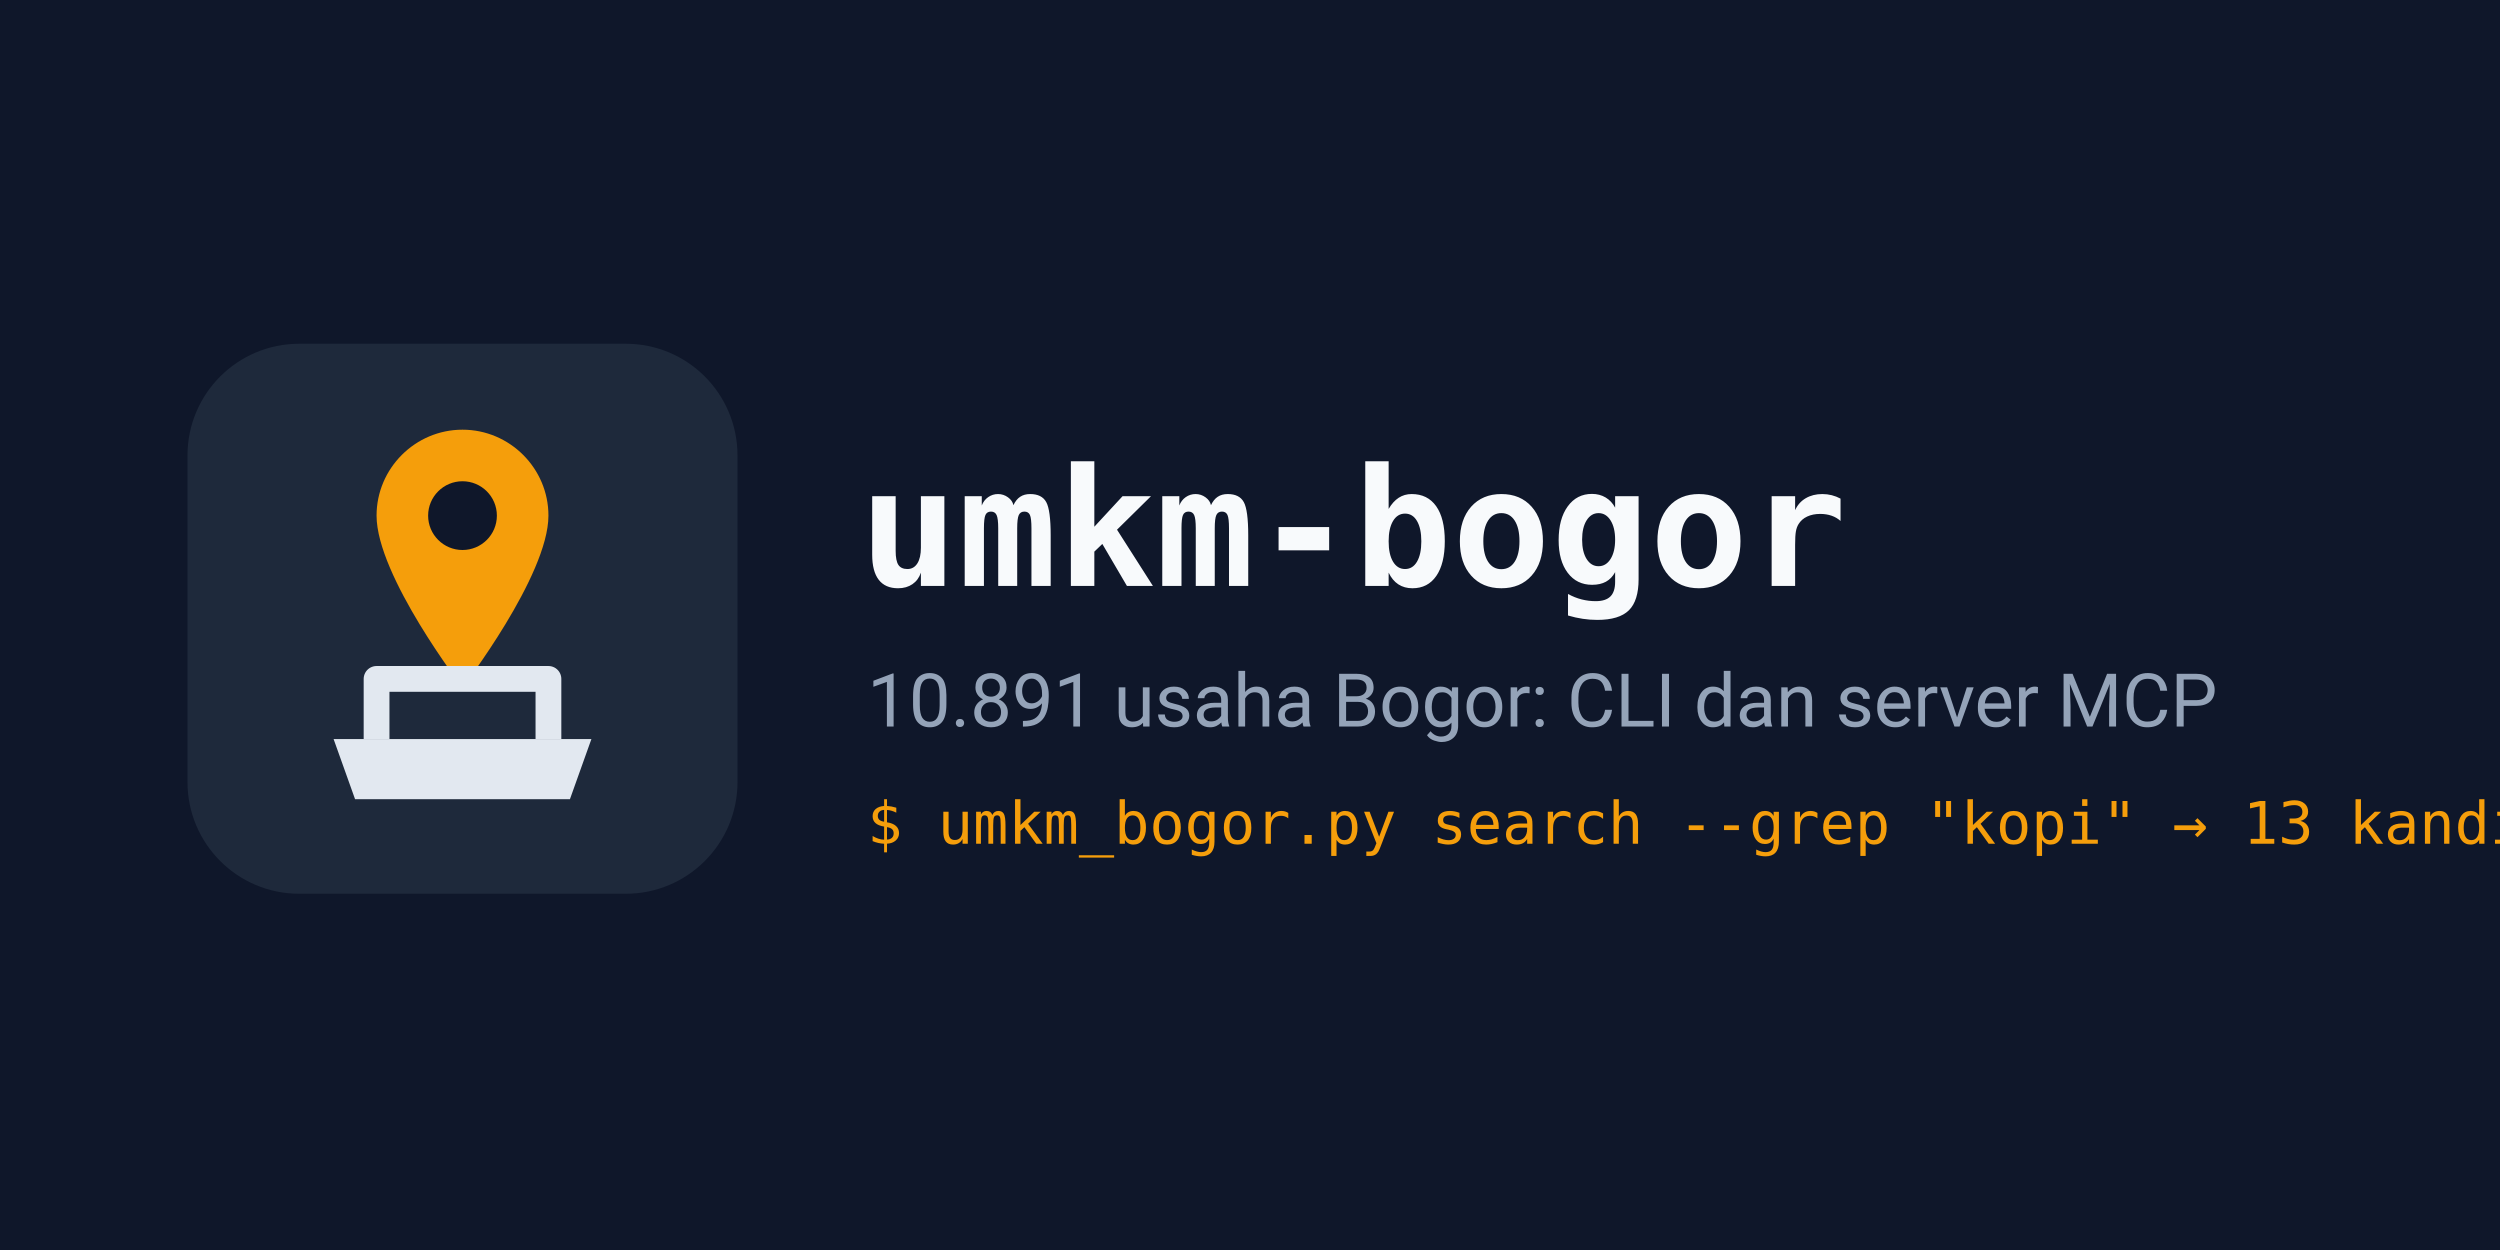
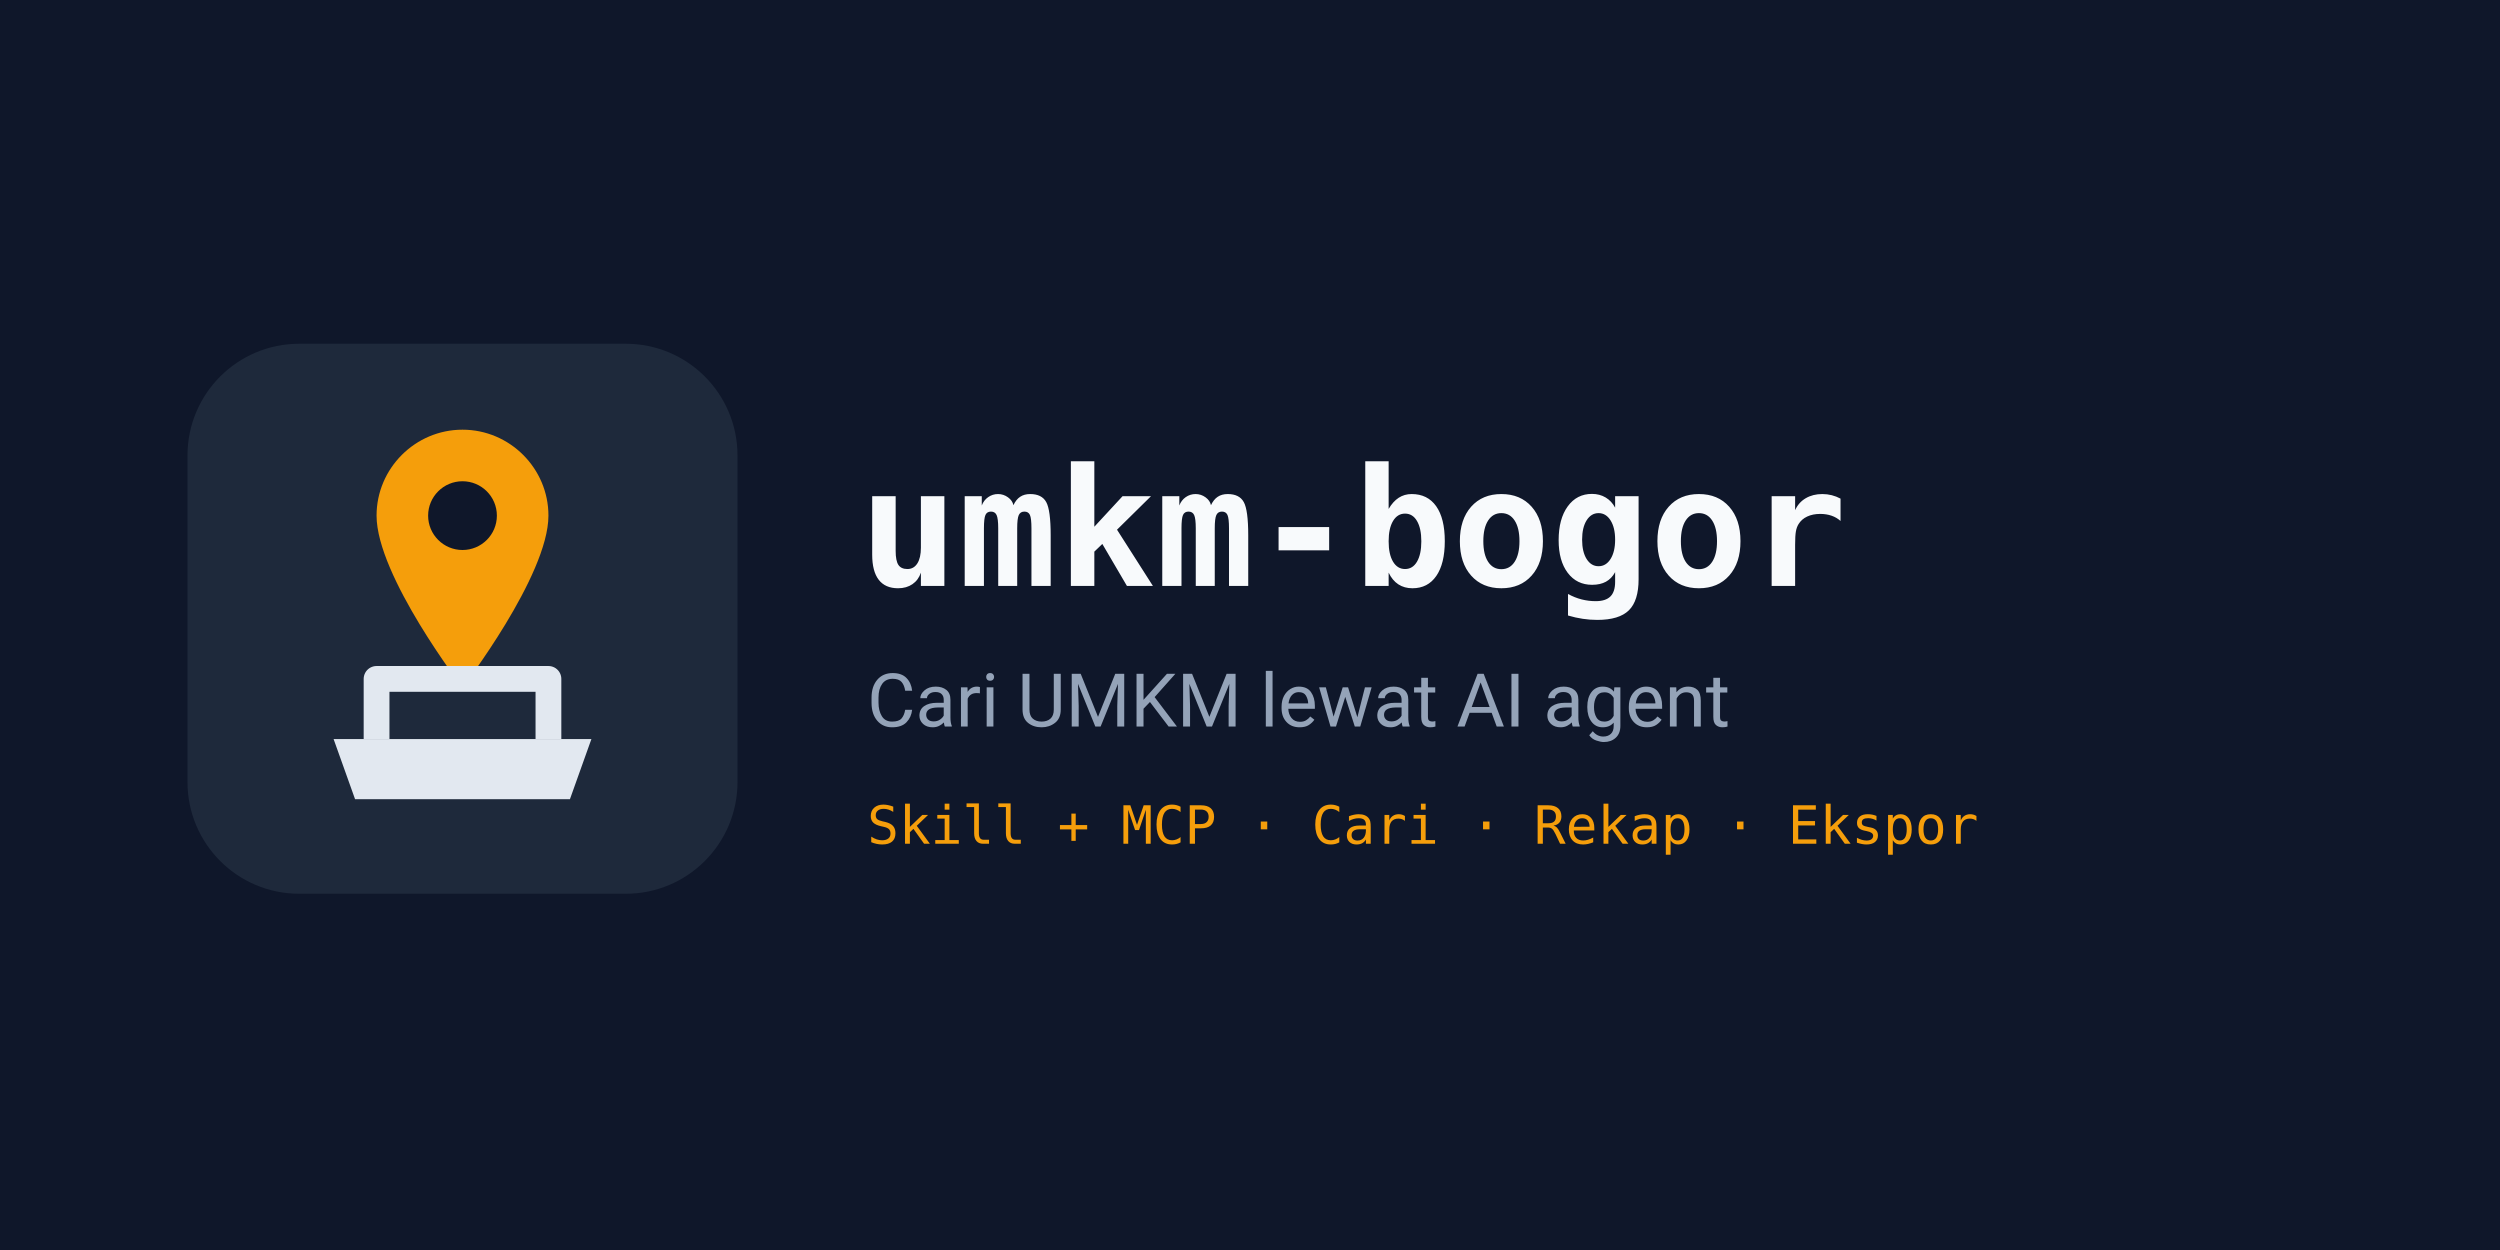
- <svg xmlns="http://www.w3.org/2000/svg" viewBox="0 0 1280 640" width="1280" height="640" role="img" aria-label="umkm-bogor — direktori UMKM Kota Bogor sebagai CLI dan server MCP">
+ <svg xmlns="http://www.w3.org/2000/svg" viewBox="0 0 1280 640" width="1280" height="640" role="img" aria-label="umkm-bogor — Cari UMKM Kota Bogor lewat AI agent">
  <rect width="1280" height="640" fill="#0f172a" />
  <g transform="translate(96 176) scale(2.2)">
    <rect width="128" height="128" rx="26" fill="#1e293b" />
    <path d="M64 20c-11 0-20 9-20 20 0 14 20 40 20 40s20-26 20-40c0-11-9-20-20-20Z" fill="#f59e0b" />
    <circle cx="64" cy="40" r="8" fill="#0f172a" />
    <path d="M34 92h60l-5 14H39l-5-14Z" fill="#e2e8f0" />
    <path d="M44 92V78h40v14" fill="none" stroke="#e2e8f0" stroke-width="6" stroke-linejoin="round" />
  </g>
  <text x="440" y="300" font-family="ui-monospace,SFMono-Regular,Menlo,monospace" font-size="84" font-weight="700" fill="#f8fafc">umkm-bogor</text>
-   <text x="444" y="372" font-family="ui-sans-serif,system-ui,-apple-system,Segoe UI,Roboto,sans-serif" font-size="38" fill="#94a3b8">10.891 usaha Bogor: CLI dan server MCP</text>
-   <text x="444" y="432" font-family="ui-monospace,monospace" font-size="30" fill="#f59e0b">$ umkm_bogor.py search --grep "kopi" → 13 kandidat</text>
+   <text x="444" y="372" font-family="ui-sans-serif,system-ui,-apple-system,Segoe UI,Roboto,sans-serif" font-size="38" fill="#94a3b8">Cari UMKM lewat AI agent</text>
+   <text x="444" y="432" font-family="ui-monospace,monospace" font-size="27" fill="#f59e0b">Skill + MCP · Cari · Rekap · Ekspor</text>
</svg>
